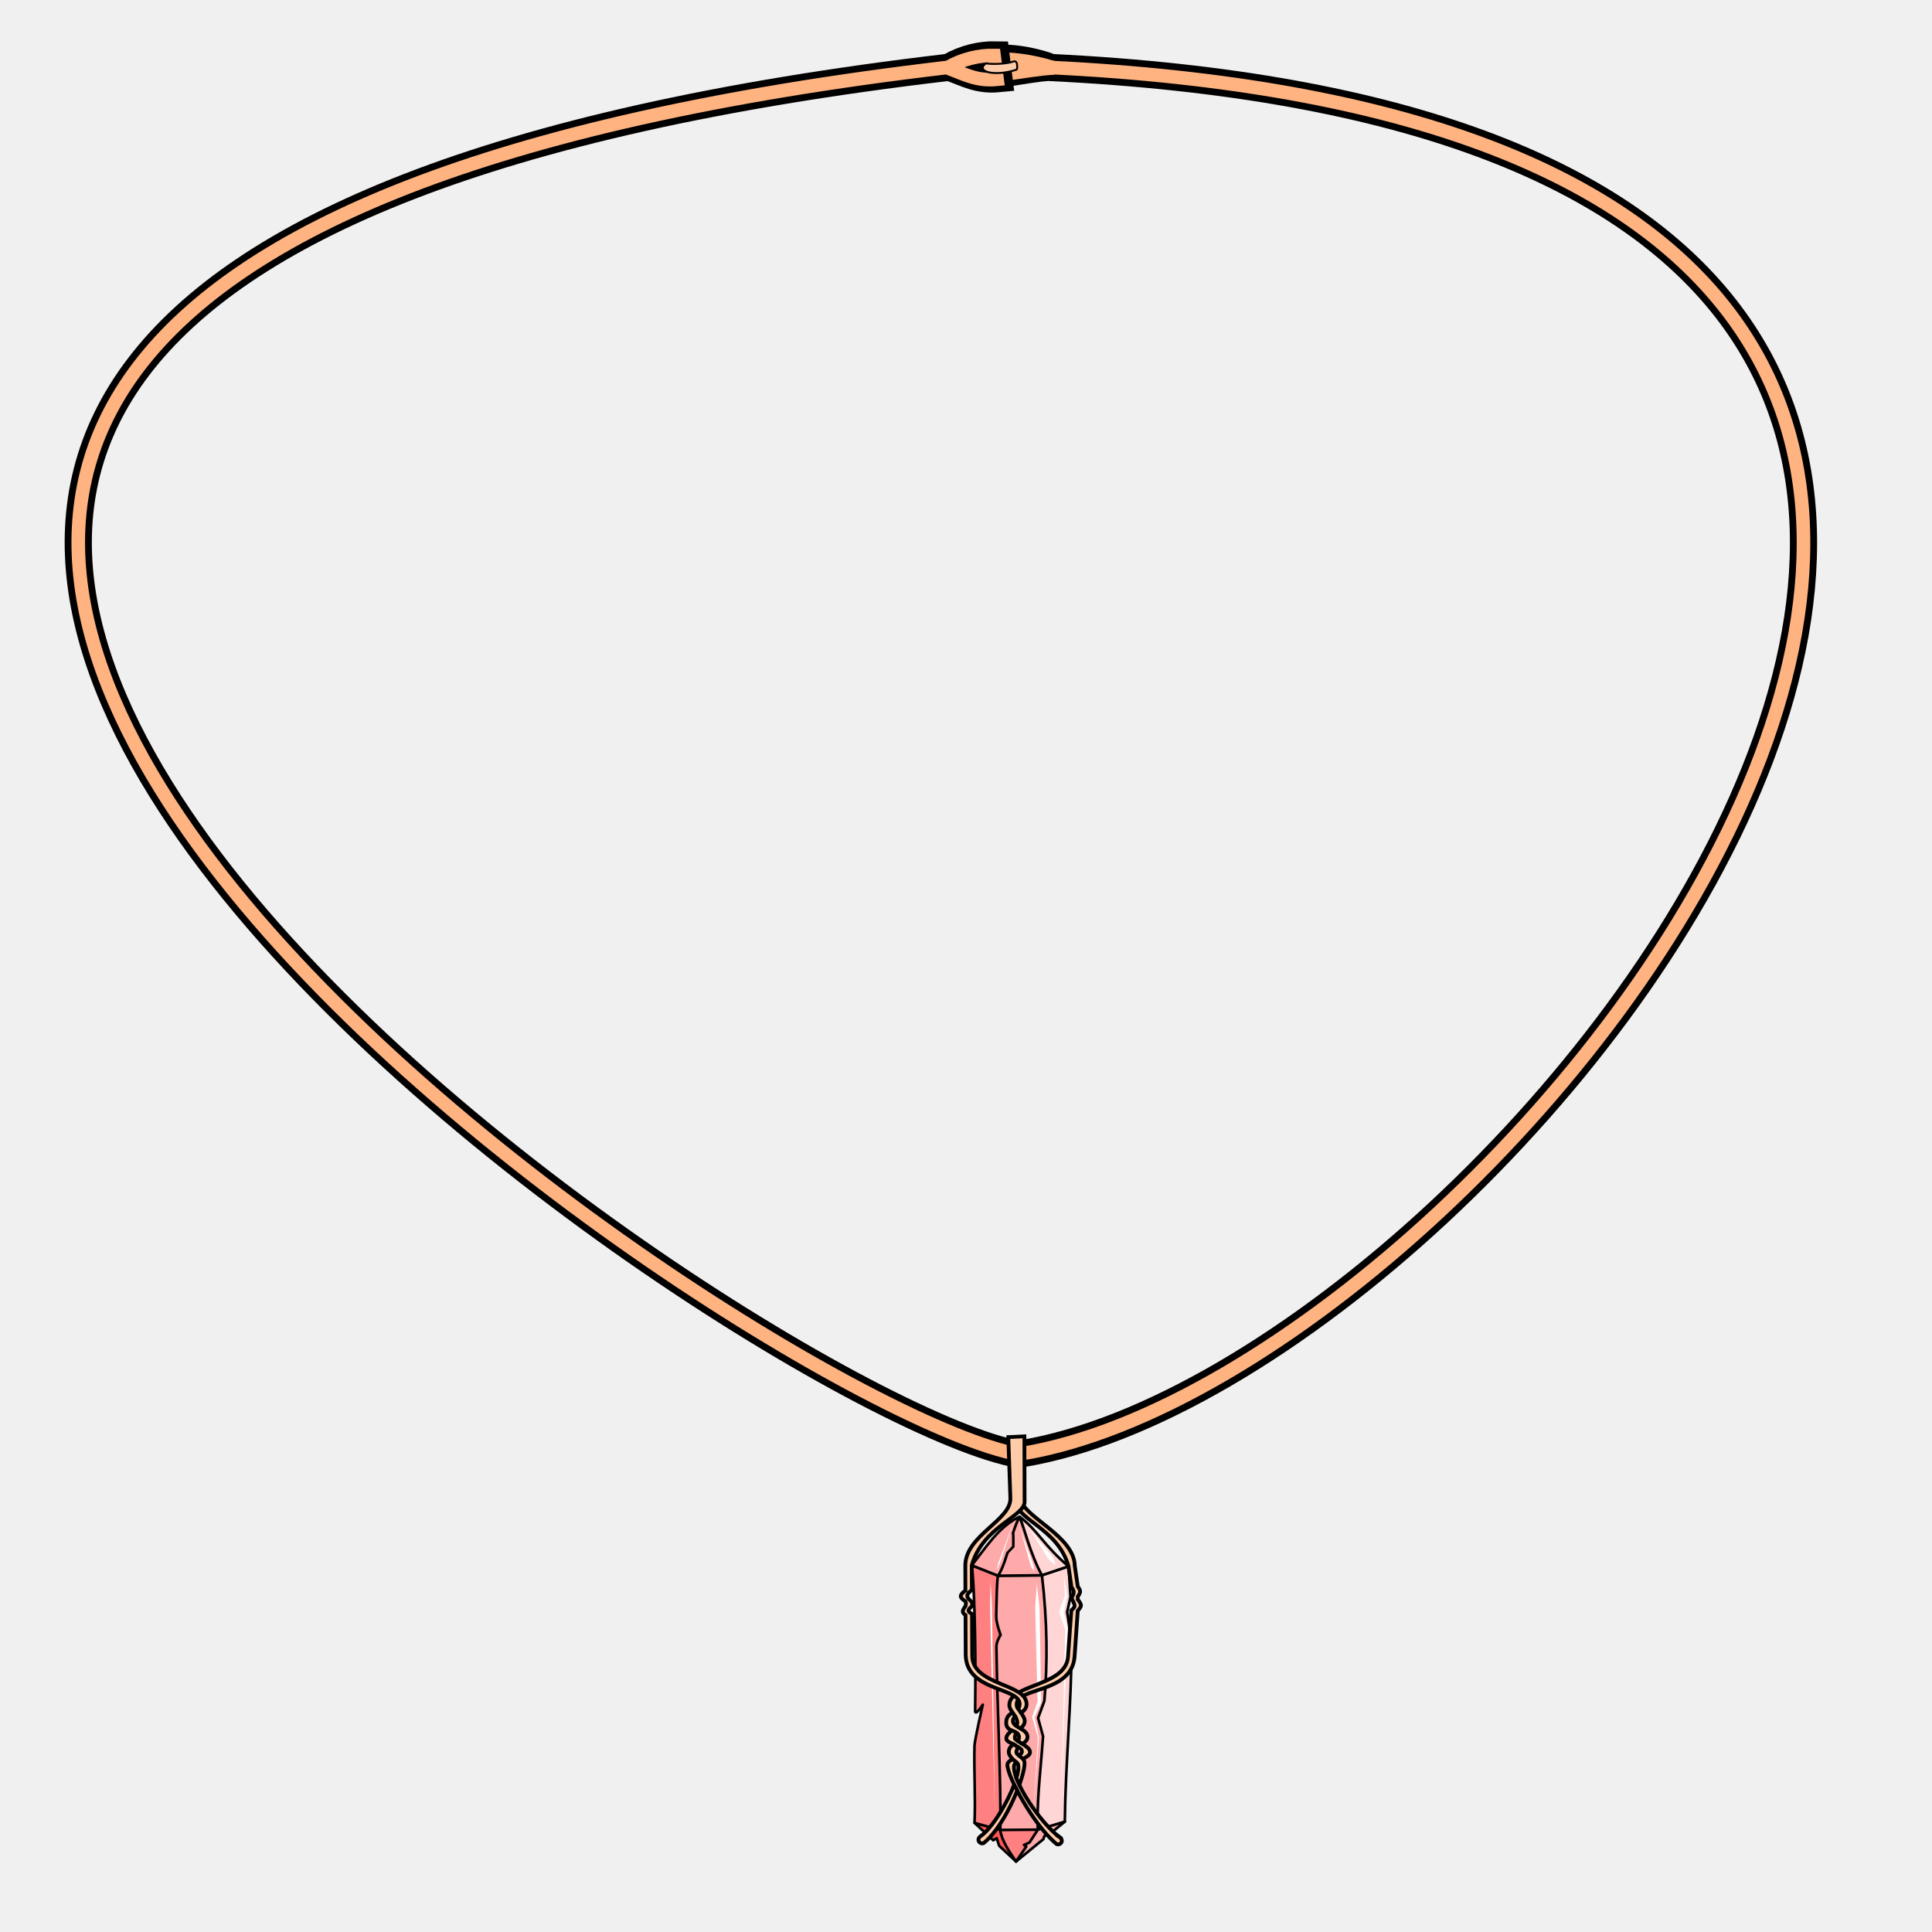
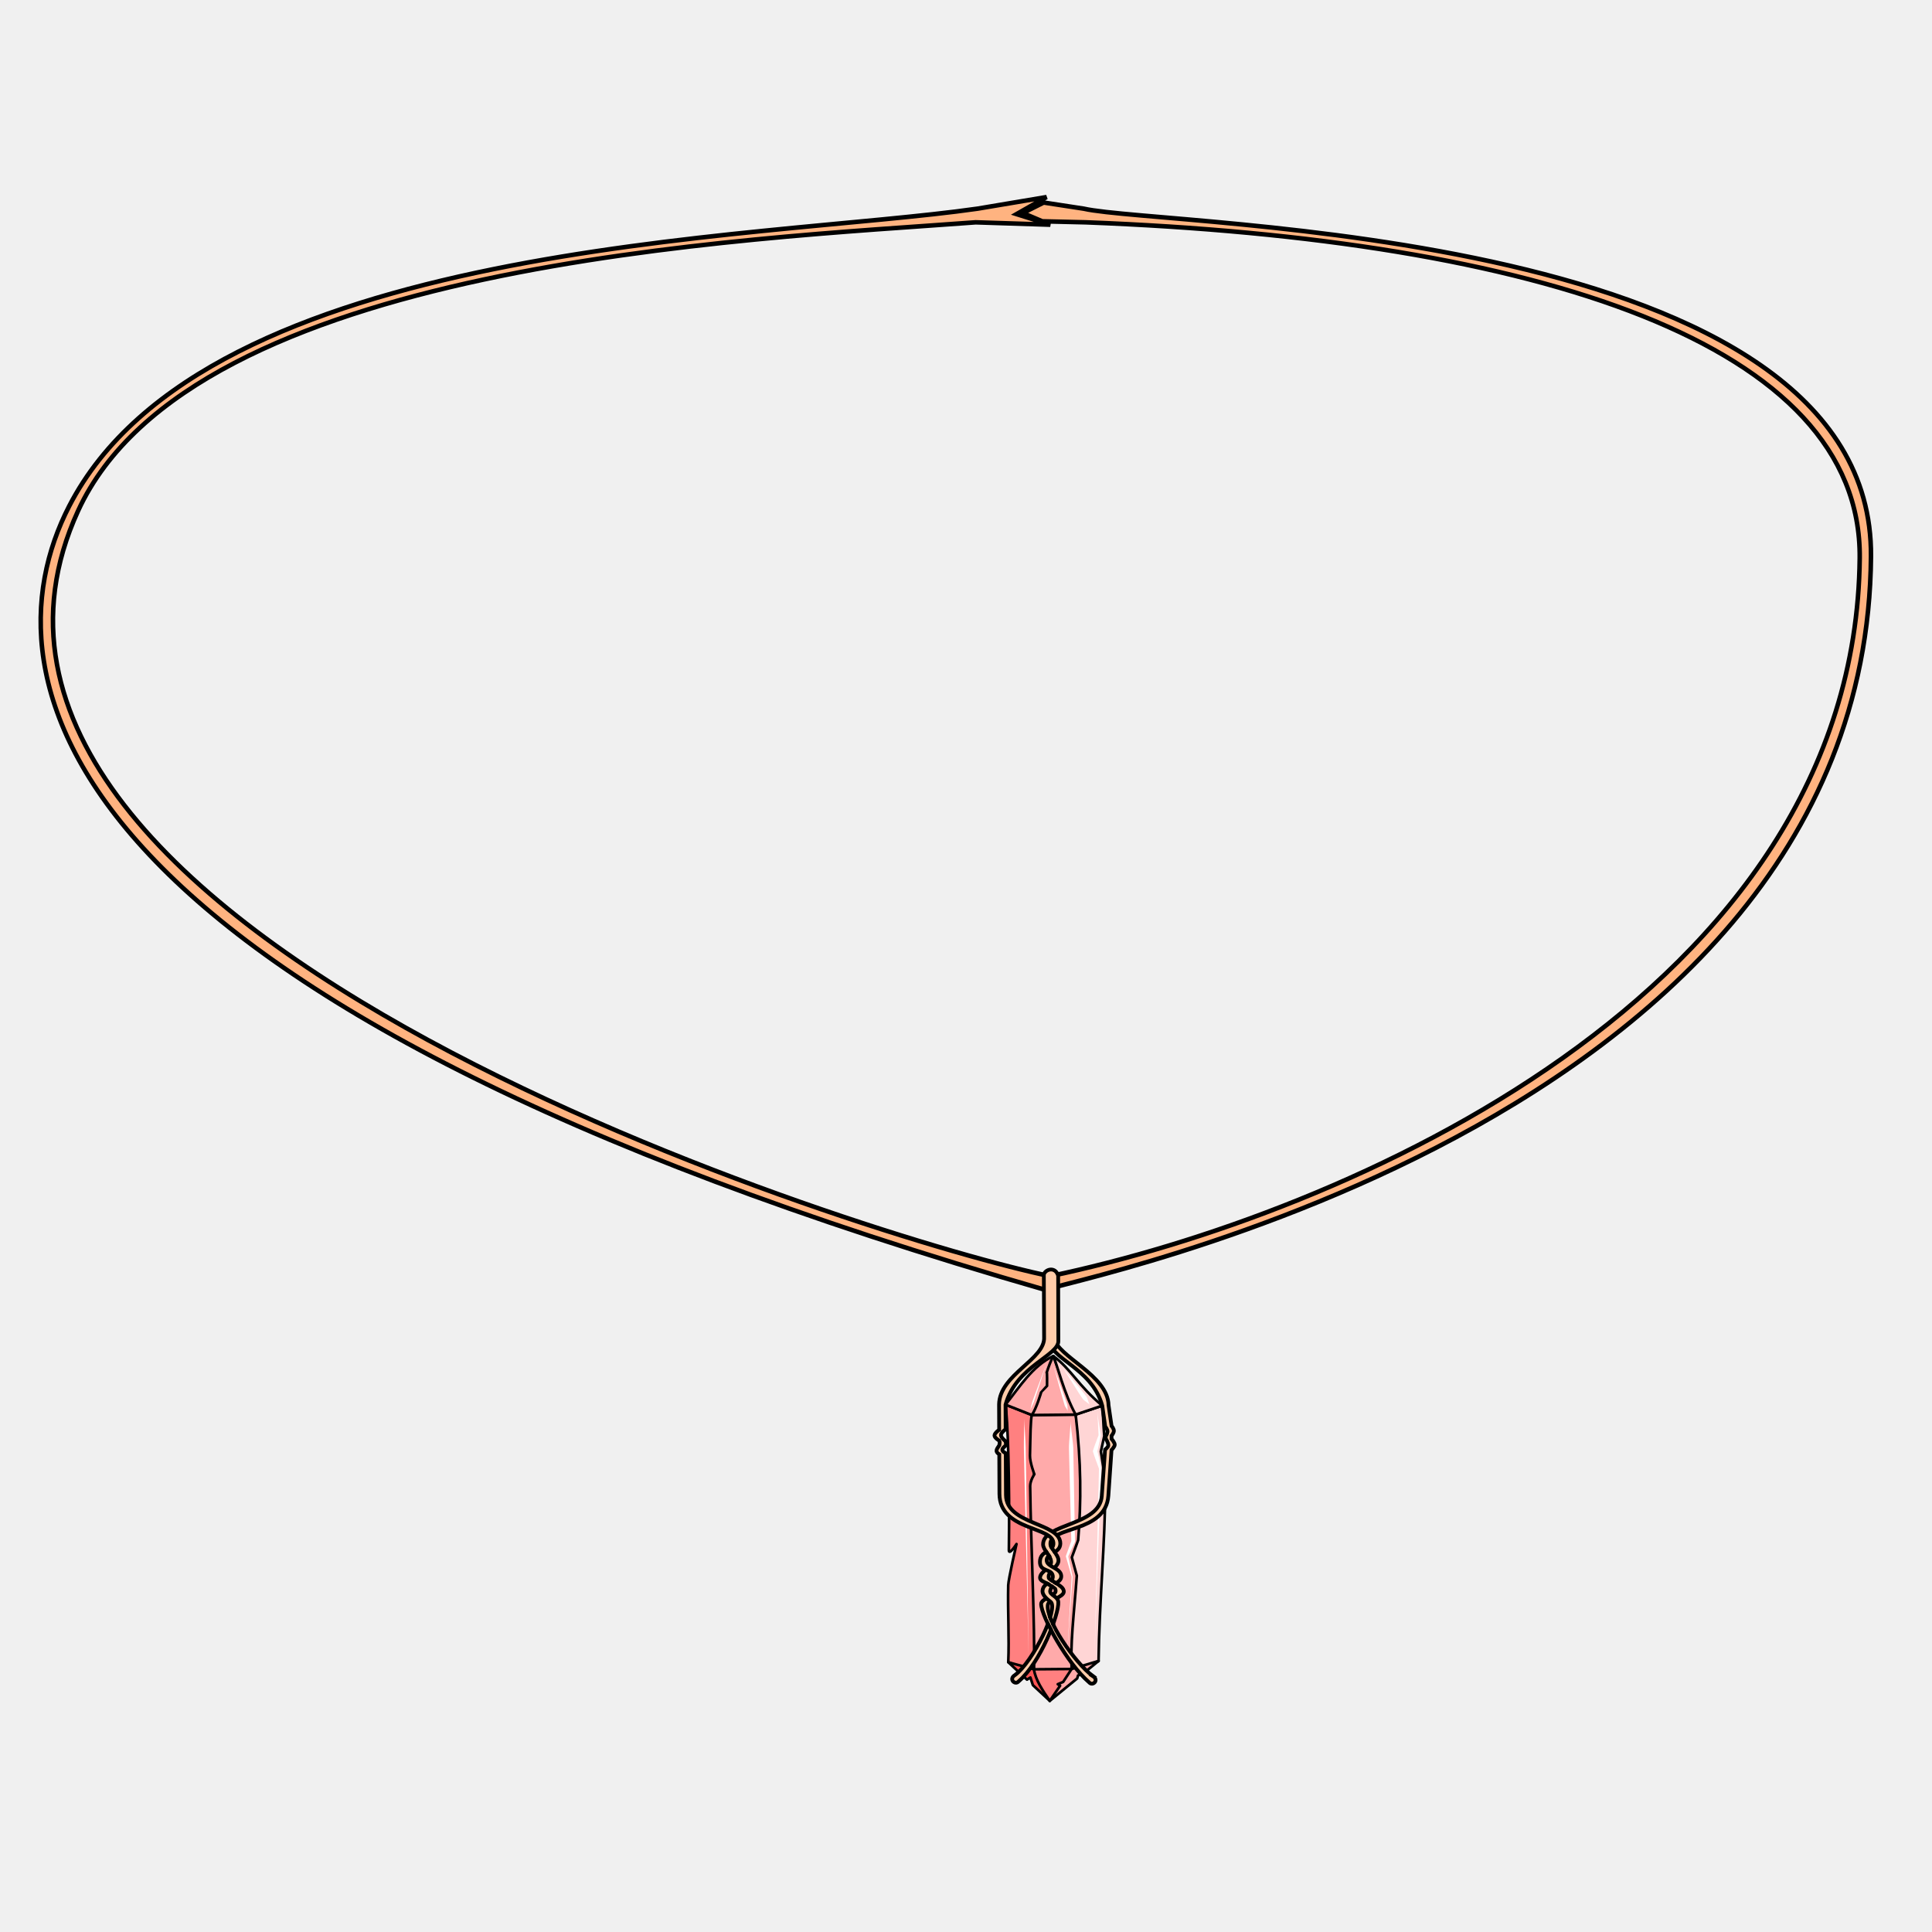
<svg xmlns="http://www.w3.org/2000/svg" cursor="default" version="1.1" viewBox="0 0 256 256">
-   <path d="m128.76 207.41 3.486 1.374c0.05 11.339 2.362 22.582 0.058 34.021l-3.175-1.269c0.145-3.261-0.087-6.747-4e-3 -10.202 0.019-0.784 1.097-5.454 1.097-5.454s-1.023 1.6-1.011 0.804c0.134-9.375-0.164-17.621-0.451-19.274z" fill="#ff8080" stroke="#000" stroke-linecap="round" stroke-linejoin="round" stroke-width=".35" />
-   <path d="m131.25 209.25c0.014 0.766 0.178 3.061 0.192 3.827 0.102 5.614 0.288 22.458 0.39 28.072-0.102-5.614-0.532-22.454-0.634-28.068-0.014-0.766 0.066-3.066 0.052-3.831z" fill="#fff" />
-   <path d="m132.25 208.79 5.808-0.057c2.214 11.963-0.274 22.706-0.554 33.997l-4.956 0.105c0.118-6.49-0.425-16.953-0.516-24.618-9e-3 -0.731 0.555-1.583 0.555-1.583s-0.601-1.567-0.58-2.475c0.061-2.684 0.071-4.644 0.243-5.369z" fill="#faa" stroke="#000" stroke-linecap="round" stroke-linejoin="round" stroke-width=".35" />
-   <path d="m137.38 209.6c0.016 0.716 0.349 2.859 0.364 3.575 0.064 2.925 0.142 7.272 0.228 12.351l9.4e-4 0.056-0.019 0.042c-0.264 0.578-0.568 1.232-0.877 1.895 0.196 0.916 0.393 1.841 0.576 2.683l2e-3 0.011s-5.9e-4 8e-3 -5.9e-4 8e-3c-0.344 4.787-0.637 8.947-0.805 11.553 0.168-2.604 0.41-6.763 0.682-11.55-0.238-0.844-0.503-1.769-0.764-2.685l-0.012-0.043s0.019-0.053 0.019-0.053c0.246-0.682 0.49-1.355 0.71-1.951-0.136-5.058-0.248-9.388-0.312-12.304-0.016-0.716 0.223-2.872 0.208-3.588z" fill="#fff" />
-   <path d="m137.58 242.85 3.514-1.455c0.084-7.706 0.894-15.978 0.884-22.909-2e-3 -1.503-0.58-4.859-0.58-4.859l0.454-2.055c-0.126-1.466-0.147-2.821-0.264-4.025l-3.526 1.186c0.731 6.229 0.747 11.659 0.327 16.64l-0.838 2.276 0.662 2.426c-0.358 5.019-0.943 9.36-0.633 12.775z" fill="#ffd5d5" stroke="#000" stroke-linecap="round" stroke-linejoin="round" stroke-width=".35" />
-   <path d="m132.53 242.48c0.812 1.285 1.514 2.735 2.098 4.178l-2.233-2.079-0.334-1.012-0.451 0.281-2.468-2.298z" fill="#f55" stroke="#000" stroke-linecap="round" stroke-linejoin="round" stroke-width=".35" />
-   <g fill="#faa" stroke="#000" stroke-linecap="round" stroke-linejoin="round" stroke-width=".35">
-     <path d="m137.53 242.44c-2.629 1.117-3.146 2.602-2.896 4.22l3.628-2.967 0.11-0.393 0.804-0.354 1.92-1.57z" />
-     <path d="m132.25 208.79-3.486-1.374c1.91-2.401 3.569-5.121 6.331-6.441-0.39 3.224-0.16 4.81-2.845 7.816z" />
-     <path d="m132.25 208.79c0.608-0.85 1.24-3.03 1.24-3.03 5e-3 -0.017 0.776-0.83 0.776-0.83s0.03-2.116-0.05-1.754c0.255-0.787 0.559-1.601 0.879-2.201l2.964 7.758z" />
+   <g fill-rule="evenodd" stroke="#000">
+     <path d="m138.77 170.99c-132.76-38.128-141.32-81.186-129.61-103.91 18.191-35.314 91.366-35.271 120.37-39.431l9.144-1.537-3.975 2.259 4.47 1.404-9.887-0.317c-30.368 2.271-103.76 5.192-118.93 38.219-25.886 56.369 106.71 96.921 128.81 101.42 38.655-8.115 106.67-37.252 107.26-95.143 0.294-28.494-42.847-42.224-102.57-44.496l-5.747-0.135-2.578-1.095 2.764-1.391 5.313 0.814c10.933 2.491 104.65 2.261 104.31 46.071-0.611 78.833-116.6 97.668-109.15 97.268z" fill="#ffb380" stroke-width=".599" />
  </g>
-   <path d="m140.91 208.23c0.066 0.644 0.126 1.931 0.186 3.226-0.307 0.812-0.614 1.622-0.736 2.043l-0.023 0.079 0.023 0.08c8.2e-4 3e-3 2e-3 6e-3 2e-3 8e-3 0.131 0.455 0.459 1.343 0.789 2.233-0.224 9.943-0.447 19.888-0.595 24.858 0.148-4.975 0.516-14.93 0.884-24.877 3.1e-4 -8e-3 2.5e-4 -7e-3 5.5e-4 -0.015 0 1e-5 -6e-3 -0.029-6e-3 -0.029-0.194-0.936-0.388-1.871-0.519-2.329-8.1e-4 -3e-3 -2e-3 -6e-3 -2e-3 -8e-3l-5e-5 0.159c0.121-0.424 0.293-1.282 0.466-2.14l7e-3 -0.037c-1e-5 -2e-5 -3e-3 -0.017-3e-3 -0.017-0.204-1.292-0.407-2.584-0.473-3.233z" fill="#fff" />
-   <path d="m138.06 208.73 3.526-1.186c-3.199-2.647-4.133-4.845-6.489-6.572 0.483 1.047 1.431 5.014 2.964 7.758z" fill="#ffd5d5" stroke="#000" stroke-linecap="round" stroke-linejoin="round" stroke-width=".35" />
-   <path d="m132.53 242.48c0.213 1.429 1.16 2.804 2.098 4.178l1.371-1.997-0.311-0.205 0.715-0.301 1.121-1.717z" fill="#ff8080" stroke="#000" stroke-linecap="round" stroke-linejoin="round" stroke-width=".35" />
-   <g transform="translate(-4.339 -8.678)" fill="none">
-     <path d="m143.52 17.583s-3.071-1.25-6.767-1.21c3e-3 0.647 0.503 1.375 0.435 2.063 2.671-0.375 4.411-0.745 6.332-0.852z" stroke="#000" stroke-width="3.6" />
-     <path d="m138.51 201.23c-38.84-8.585-252.78-154.89-8.67-183.61m13.628 0c189.82 9.147 62.634 172.86-3.816 183.69" stroke="#000" stroke-width="3.6" />
-     <path d="m143.97 17.683s-3.443-1.222-7.41-1.182c3e-3 0.646 0.257 1.431 0.466 2.06 2.868-0.375 4.885-0.772 6.945-0.878z" stroke="#ffb380" stroke-width="1.8" />
-     <path d="m130.1 17.561c2.056-1.166 4.206-1.658 6.207-1.617l0.399 3.155c-2.693 0.264-4.258-0.65-6.606-1.536z" stroke="#000" stroke-width="3.6" />
-     <path d="m138.51 201.23c-38.84-8.585-252.78-154.89-8.67-183.61m13.628 0c189.82 9.147 62.634 172.86-3.816 183.69m-9.8-183.66c2.056-1.167 4.206-1.658 6.207-1.619l0.401 3.155c-2.693 0.264-4.259-0.65-6.606-1.536z" stroke="#ffb380" stroke-width="1.8" />
-   </g>
-   <g fill="#fca">
-     <g fill-rule="evenodd" stroke="#000">
-       <path d="m134.26 8.162c0.68-0.297 0.516 1.043 0.474 1.056-2.937 0.974-5.54 0.278-4.1-0.823 0.413 0.106 2.514 0.159 3.623-0.233z" stroke-width=".25" />
-       <path d="m140.35 243.39c-2.457-1.792-6.375-7.589-5.965-9.512 0.118-0.552 2.087-0.965 2.101-1.68 0.017-0.904-1.879-1.279-1.995-1.847-0.183-0.899 1.363-1.407 1.288-2.35-0.067-0.84-1.019-1.284-1.067-2.103-0.14-2.383 7.333-1.437 7.678-6.418l0.419-6.054s0.418-0.423 0.425-0.695c8e-3 -0.295-0.422-0.78-0.422-0.78l8.6e-4 -0.407s0.287-0.356 0.306-0.627c0.023-0.316-0.304-0.678-0.304-0.678l-0.401-2.748c-0.065-3.992-6.786-6.45-7.191-8.871-0.454-1.514-0.511-3.258-0.688-3e-3 -0.147 2.773 5.623 3.76 7.047 8.931l0.392 2.76s0.334 0.388 0.301 0.712c-0.027 0.263-0.232 0.585-0.232 0.585l-2e-3 0.305s0.382 0.59 0.343 0.924c-0.027 0.229-0.427 0.543-0.427 0.543l-0.439 6.151c-0.283 3.96-7.76 3.594-7.776 6.391-5e-3 0.78 0.967 1.383 1.06 2.266 0.094 0.898-1.4 1.248-1.462 2.143-0.054 0.782 2.216 0.822 2.058 1.846-0.084 0.547-1.913 0.976-1.913 1.652-1e-3 1.631 3.485 7.941 6.366 10.395 0.445 0.533 1.346-0.286 0.497-0.83z" stroke-width=".5" />
-       <path d="m130 243.26c2.457-1.792 5.819-8.864 4.746-9.716-0.257-0.204-1.147-0.799-1.074-1.509 0.11-1.071 1.514-0.994 1.348-1.968-0.161-0.942-1.703-0.465-1.694-1.817 0.011-1.548 1.7-1.235 1.784-2.363 0.178-2.381-7.13-1.665-7.151-6.657l-0.022-5.221c-0.671-0.45-0.255-0.773 0.013-1.224 0.037-0.232 0.074-0.397-0.021-0.599 0 0-0.616-0.365-0.627-0.671-0.012-0.329 0.621-0.767 0.621-0.767l-0.014-3.363c0.065-3.992 6.163-5.97 5.968-8.943l-0.273-8.015 2.136-0.107 0.023 8.598c0.147 2.006-5.575 3.329-6.999 8.499l0.017 3.259s-0.614 0.439-0.62 0.767c-6e-3 0.349 0.628 0.839 0.628 0.839-0.017 0.154 0.095 0.442-2.4e-4 0.541-0.302 0.313-0.833 0.591 8e-3 1.04l0.029 5.533c0.021 3.97 7.226 3.63 7.201 6.426-0.012 1.325-1.902 1.279-1.809 2.267 0.08 0.852 1.838 0.966 1.927 1.987 0.085 0.966-1.265 0.954-1.46 1.993-0.108 0.579 1.017 0.728 1.072 1.492 0.117 1.627-2.382 8.073-5.263 10.527-0.445 0.533-1.346-0.286-0.497-0.83z" stroke-width=".5" />
-     </g>
-     <g>
-       <path d="m134.23 226.55 0.641 0.995 0.378-0.192-0.715-1.079z" />
-       <path d="m134.21 230.79c0.488 0.261 0.912 0.549 1.328 0.84l0.197-0.083c-0.414-0.251-0.844-0.52-1.401-0.925z" />
-       <path d="m134.29 235.67c0.261 0.569 0.503 1.137 0.833 1.706l0.03-0.141c-0.297-0.539-0.515-1.092-0.754-1.641z" />
-       <g stroke="#000" stroke-linecap="round" stroke-linejoin="round" stroke-width=".5">
-         <path d="m134.09 226.83 0.503 0.702" />
-         <path d="m134.81 226.28 0.503 0.702" />
-         <path d="m134.3 231.13 0.651 0.405" />
-         <path d="m134.79 230.65 0.651 0.405" />
-         <path d="m134.39 236.47 0.44 0.881" />
-         <path d="m134.65 235.57 0.448 0.998" />
-       </g>
+   <path d="m133.23 186.12 3.486 1.374c0.05 11.339 2.362 22.582 0.058 34.021l-3.175-1.269c0.145-3.261-0.087-6.747-4e-3 -10.202 0.019-0.784 1.097-5.454 1.097-5.454s-1.023 1.6-1.011 0.804c0.134-9.375-0.164-17.621-0.451-19.274z" fill="#ff8080" stroke="#000" stroke-linecap="round" stroke-linejoin="round" stroke-width=".35" />
+   <path d="m135.72 187.96c0.014 0.766 0.178 3.061 0.192 3.827 0.102 5.614 0.288 22.458 0.39 28.072-0.102-5.614-0.532-22.454-0.634-28.068-0.014-0.766 0.066-3.066 0.052-3.831z" fill="#fff" />
+   <path d="m136.72 187.5 5.808-0.057c2.214 11.963-0.274 22.706-0.554 33.997l-4.956 0.105c0.118-6.49-0.425-16.953-0.516-24.618-9e-3 -0.731 0.555-1.583 0.555-1.583s-0.601-1.567-0.58-2.475c0.061-2.684 0.071-4.644 0.243-5.369z" fill="#faa" stroke="#000" stroke-linecap="round" stroke-linejoin="round" stroke-width=".35" />
+   <path d="m141.85 188.31c0.016 0.716 0.349 2.859 0.364 3.575 0.064 2.925 0.142 7.272 0.228 12.351l9.4e-4 0.056-0.019 0.042c-0.264 0.578-0.568 1.232-0.877 1.895 0.196 0.916 0.393 1.841 0.576 2.683l2e-3 0.011s-5.9e-4 8e-3 -5.9e-4 8e-3c-0.344 4.787-0.637 8.947-0.805 11.553 0.168-2.604 0.41-6.763 0.682-11.55-0.238-0.844-0.503-1.769-0.764-2.685l-0.012-0.043s0.019-0.053 0.019-0.053c0.246-0.682 0.49-1.355 0.71-1.951-0.136-5.058-0.248-9.388-0.312-12.304-0.016-0.716 0.223-2.872 0.208-3.588z" fill="#fff" />
+   <g stroke="#000" stroke-linecap="round" stroke-linejoin="round" stroke-width=".35">
+     <path d="m142.05 221.56 3.514-1.455c0.084-7.706 0.894-15.978 0.884-22.909-2e-3 -1.503-0.58-4.859-0.58-4.859l0.454-2.055c-0.126-1.466-0.147-2.821-0.264-4.025l-3.526 1.186c0.731 6.229 0.747 11.659 0.327 16.64l-0.838 2.276 0.662 2.426c-0.358 5.019-0.943 9.36-0.633 12.775z" fill="#ffd5d5" />
+     <path d="m137 221.19c0.812 1.285 1.514 2.735 2.098 4.178l-2.233-2.079-0.334-1.012-0.451 0.281-2.468-2.298z" fill="#f55" />
+     <g transform="translate(4.4727 -21.293)" fill="#faa">
+       <path d="m137.53 242.44c-2.629 1.117-3.146 2.602-2.896 4.22l3.628-2.967 0.11-0.393 0.804-0.354 1.92-1.57z" />
+       <path d="m132.25 208.79-3.486-1.374c1.91-2.401 3.569-5.121 6.331-6.441-0.39 3.224-0.16 4.81-2.845 7.816z" />
+       <path d="m132.25 208.79c0.608-0.85 1.24-3.03 1.24-3.03 5e-3 -0.017 0.776-0.83 0.776-0.83s0.03-2.116-0.05-1.754c0.255-0.787 0.559-1.601 0.879-2.201l2.964 7.758z" />
    </g>
  </g>
-   <g fill="#fff">
+   <path d="m145.38 186.94c0.066 0.644 0.126 1.931 0.186 3.226-0.307 0.812-0.614 1.622-0.736 2.043l-0.023 0.079 0.023 0.08c8.2e-4 3e-3 2e-3 6e-3 2e-3 8e-3 0.131 0.455 0.459 1.343 0.789 2.233-0.224 9.943-0.447 19.888-0.595 24.858 0.148-4.975 0.516-14.93 0.884-24.877 3.1e-4 -8e-3 2.5e-4 -7e-3 5.5e-4 -0.015 0 1e-5 -6e-3 -0.029-6e-3 -0.029-0.194-0.936-0.388-1.871-0.519-2.329-8.1e-4 -3e-3 -2e-3 -6e-3 -2e-3 -8e-3l-5e-5 0.159c0.121-0.424 0.293-1.282 0.466-2.14l7e-3 -0.037c-1e-5 -2e-5 -3e-3 -0.017-3e-3 -0.017-0.204-1.292-0.407-2.584-0.473-3.233z" fill="#fff" />
+   <g stroke="#000">
+     <path d="m142.53 187.44 3.526-1.186c-3.199-2.647-4.133-4.845-6.489-6.572 0.483 1.047 1.431 5.014 2.964 7.758z" fill="#ffd5d5" stroke-linecap="round" stroke-linejoin="round" stroke-width=".35" />
+     <path d="m137 221.19c0.213 1.429 1.16 2.804 2.098 4.178l1.371-1.997-0.311-0.205 0.715-0.301 1.121-1.717z" fill="#ff8080" stroke-linecap="round" stroke-linejoin="round" stroke-width=".35" />
+     <g transform="translate(4.4727 -21.293)" fill="#fca" fill-rule="evenodd" stroke-width=".5">
+       <path d="m140.35 243.39c-2.457-1.792-6.375-7.589-5.965-9.512 0.118-0.552 2.087-0.965 2.101-1.68 0.017-0.904-1.879-1.279-1.995-1.847-0.183-0.899 1.363-1.407 1.288-2.35-0.067-0.84-1.019-1.284-1.067-2.103-0.14-2.383 7.333-1.437 7.678-6.418l0.419-6.054s0.418-0.423 0.425-0.695c8e-3 -0.295-0.422-0.78-0.422-0.78l8.6e-4 -0.407s0.287-0.356 0.306-0.627c0.023-0.316-0.304-0.678-0.304-0.678l-0.401-2.748c-0.065-3.992-6.786-6.45-7.191-8.871-0.454-1.514-0.511-3.258-0.688-3e-3 -0.147 2.773 5.623 3.76 7.047 8.931l0.392 2.76s0.334 0.388 0.301 0.712c-0.027 0.263-0.232 0.585-0.232 0.585l-2e-3 0.305s0.382 0.59 0.343 0.924c-0.027 0.229-0.427 0.543-0.427 0.543l-0.439 6.151c-0.283 3.96-7.76 3.594-7.776 6.391-5e-3 0.78 0.967 1.383 1.06 2.266 0.094 0.898-1.4 1.248-1.462 2.143-0.054 0.782 2.216 0.822 2.058 1.846-0.084 0.547-1.913 0.976-1.913 1.652-1e-3 1.631 3.485 7.941 6.366 10.395 0.445 0.533 1.346-0.286 0.497-0.83z" />
+       <path d="m130 243.26c2.457-1.792 5.819-8.864 4.746-9.716-0.257-0.204-1.147-0.799-1.074-1.509 0.11-1.071 1.514-0.994 1.348-1.968-0.161-0.942-1.703-0.465-1.694-1.817 0.011-1.548 1.7-1.235 1.784-2.363 0.178-2.381-7.13-1.665-7.151-6.657l-0.022-5.221c-0.671-0.45-0.255-0.773 0.013-1.224 0.037-0.232 0.074-0.397-0.021-0.599 0 0-0.616-0.365-0.627-0.671-0.012-0.329 0.621-0.767 0.621-0.767l-0.014-3.363c0.065-3.992 6.163-5.97 5.968-8.943l-0.036-8.252c0.131-0.676 1.499-1.166 1.899 0.13l0.023 8.598c0.147 2.006-5.575 3.329-6.999 8.499l0.017 3.259s-0.614 0.439-0.62 0.767c-6e-3 0.349 0.628 0.839 0.628 0.839-0.017 0.154 0.095 0.442-2.4e-4 0.541-0.302 0.313-0.833 0.591 8e-3 1.04l0.029 5.533c0.021 3.97 7.226 3.63 7.201 6.426-0.012 1.325-1.902 1.279-1.809 2.267 0.08 0.852 1.838 0.966 1.927 1.987 0.085 0.966-1.265 0.954-1.46 1.993-0.108 0.579 1.017 0.728 1.072 1.492 0.117 1.627-2.382 8.073-5.263 10.527-0.445 0.533-1.346-0.286-0.497-0.83z" />
+     </g>
+   </g>
+   <g transform="translate(4.4727 -21.293)" fill="#fca">
+     <path d="m134.23 226.55 0.641 0.995 0.378-0.192-0.715-1.079z" />
+     <path d="m134.21 230.79c0.488 0.261 0.912 0.549 1.328 0.84l0.197-0.083c-0.414-0.251-0.844-0.52-1.401-0.925z" />
+     <path d="m134.29 235.67c0.261 0.569 0.503 1.137 0.833 1.706l0.03-0.141c-0.297-0.539-0.515-1.092-0.754-1.641z" />
+     <g stroke="#000" stroke-linecap="round" stroke-linejoin="round" stroke-width=".5">
+       <path d="m134.09 226.83 0.503 0.702" />
+       <path d="m134.81 226.28 0.503 0.702" />
+       <path d="m134.3 231.13 0.651 0.405" />
+       <path d="m134.79 230.65 0.651 0.405" />
+       <path d="m134.39 236.47 0.44 0.881" />
+       <path d="m134.65 235.57 0.448 0.998" />
+     </g>
+   </g>
+   <g transform="translate(4.4727 -21.293)" fill="#fff">
    <path d="m139.92 207.43c-0.134-0.184-0.302-0.906-0.435-1.09-0.6-0.824-2.633-3.125-3.233-3.948 0.6 0.824 2.165 3.465 2.765 4.289 0.134 0.184 0.769 0.565 0.903 0.749z" />
    <path d="m137.02 208.26c-0.049-0.154-0.028-0.668-0.077-0.822-0.338-1.063-1.518-4.198-1.855-5.26 0.338 1.063 1.183 4.304 1.52 5.367 0.049 0.154 0.363 0.562 0.412 0.716z" />
    <path d="m132.03 208.14c0.077-0.22 0.404-0.846 0.482-1.066 0.369-1.053 1.381-4.245 1.75-5.298-0.369 1.053-1.573 4.178-1.942 5.231-0.077 0.22-0.212 0.913-0.29 1.133z" />
  </g>
</svg>
